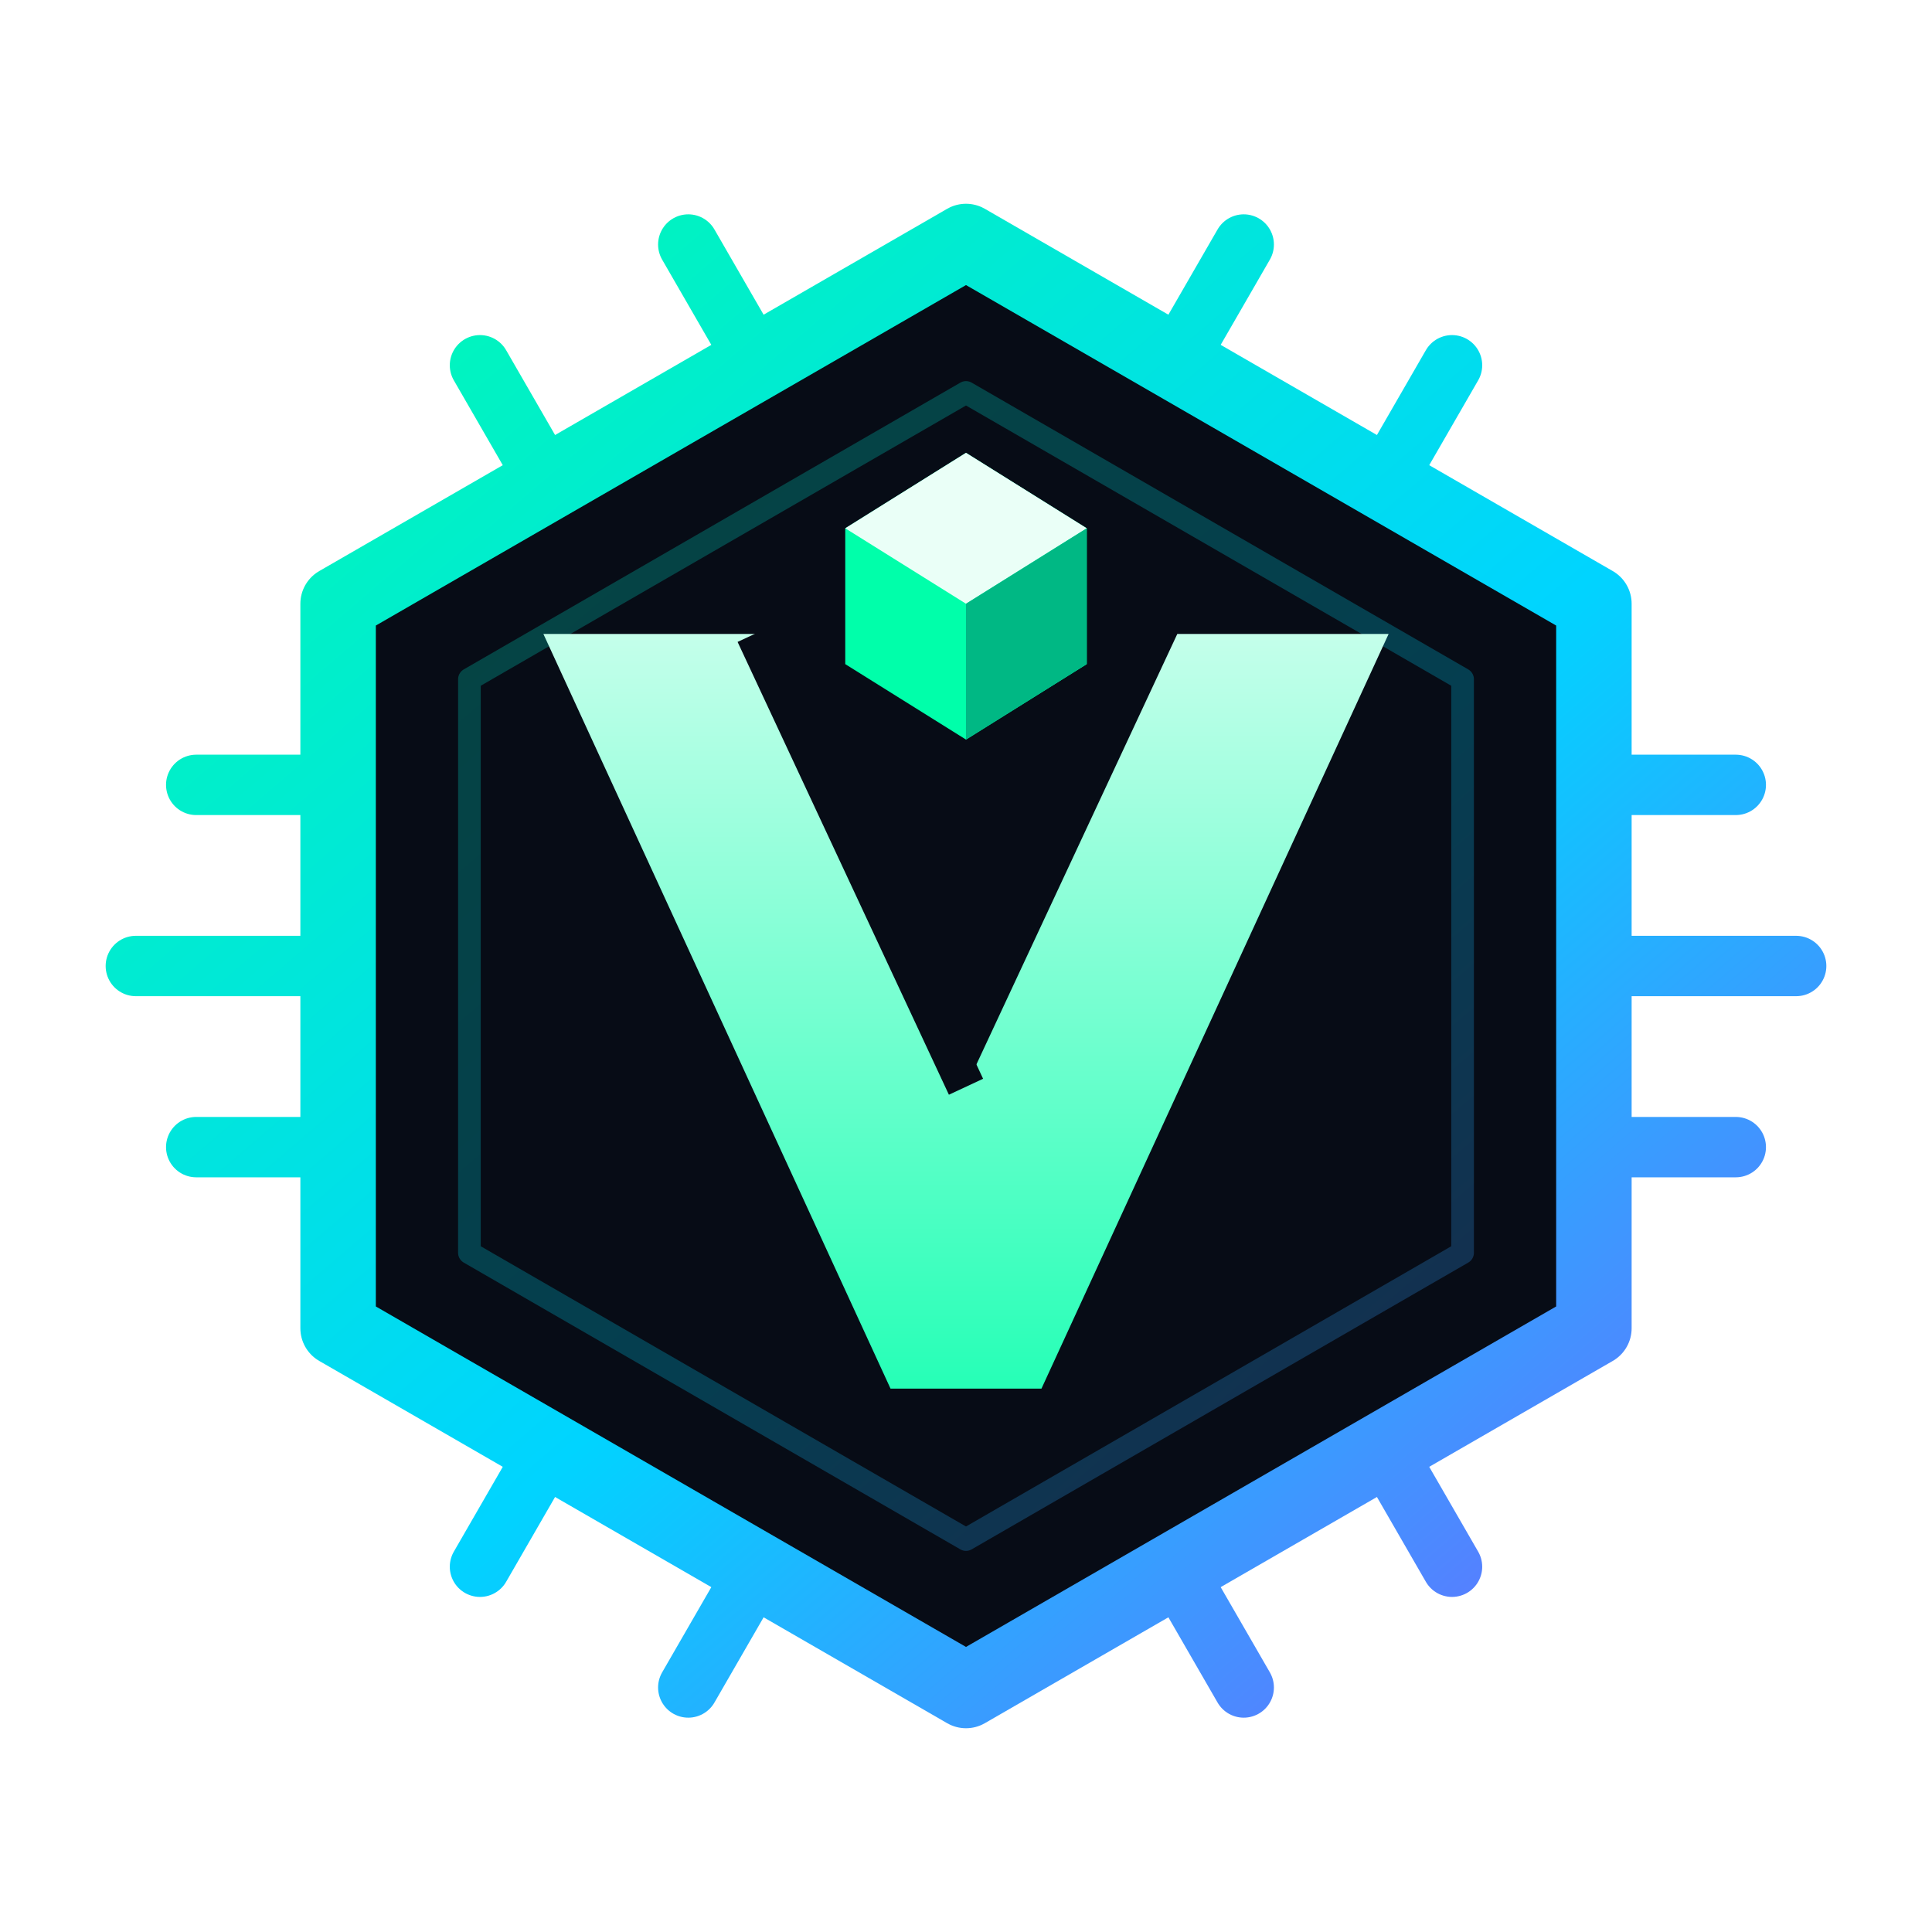
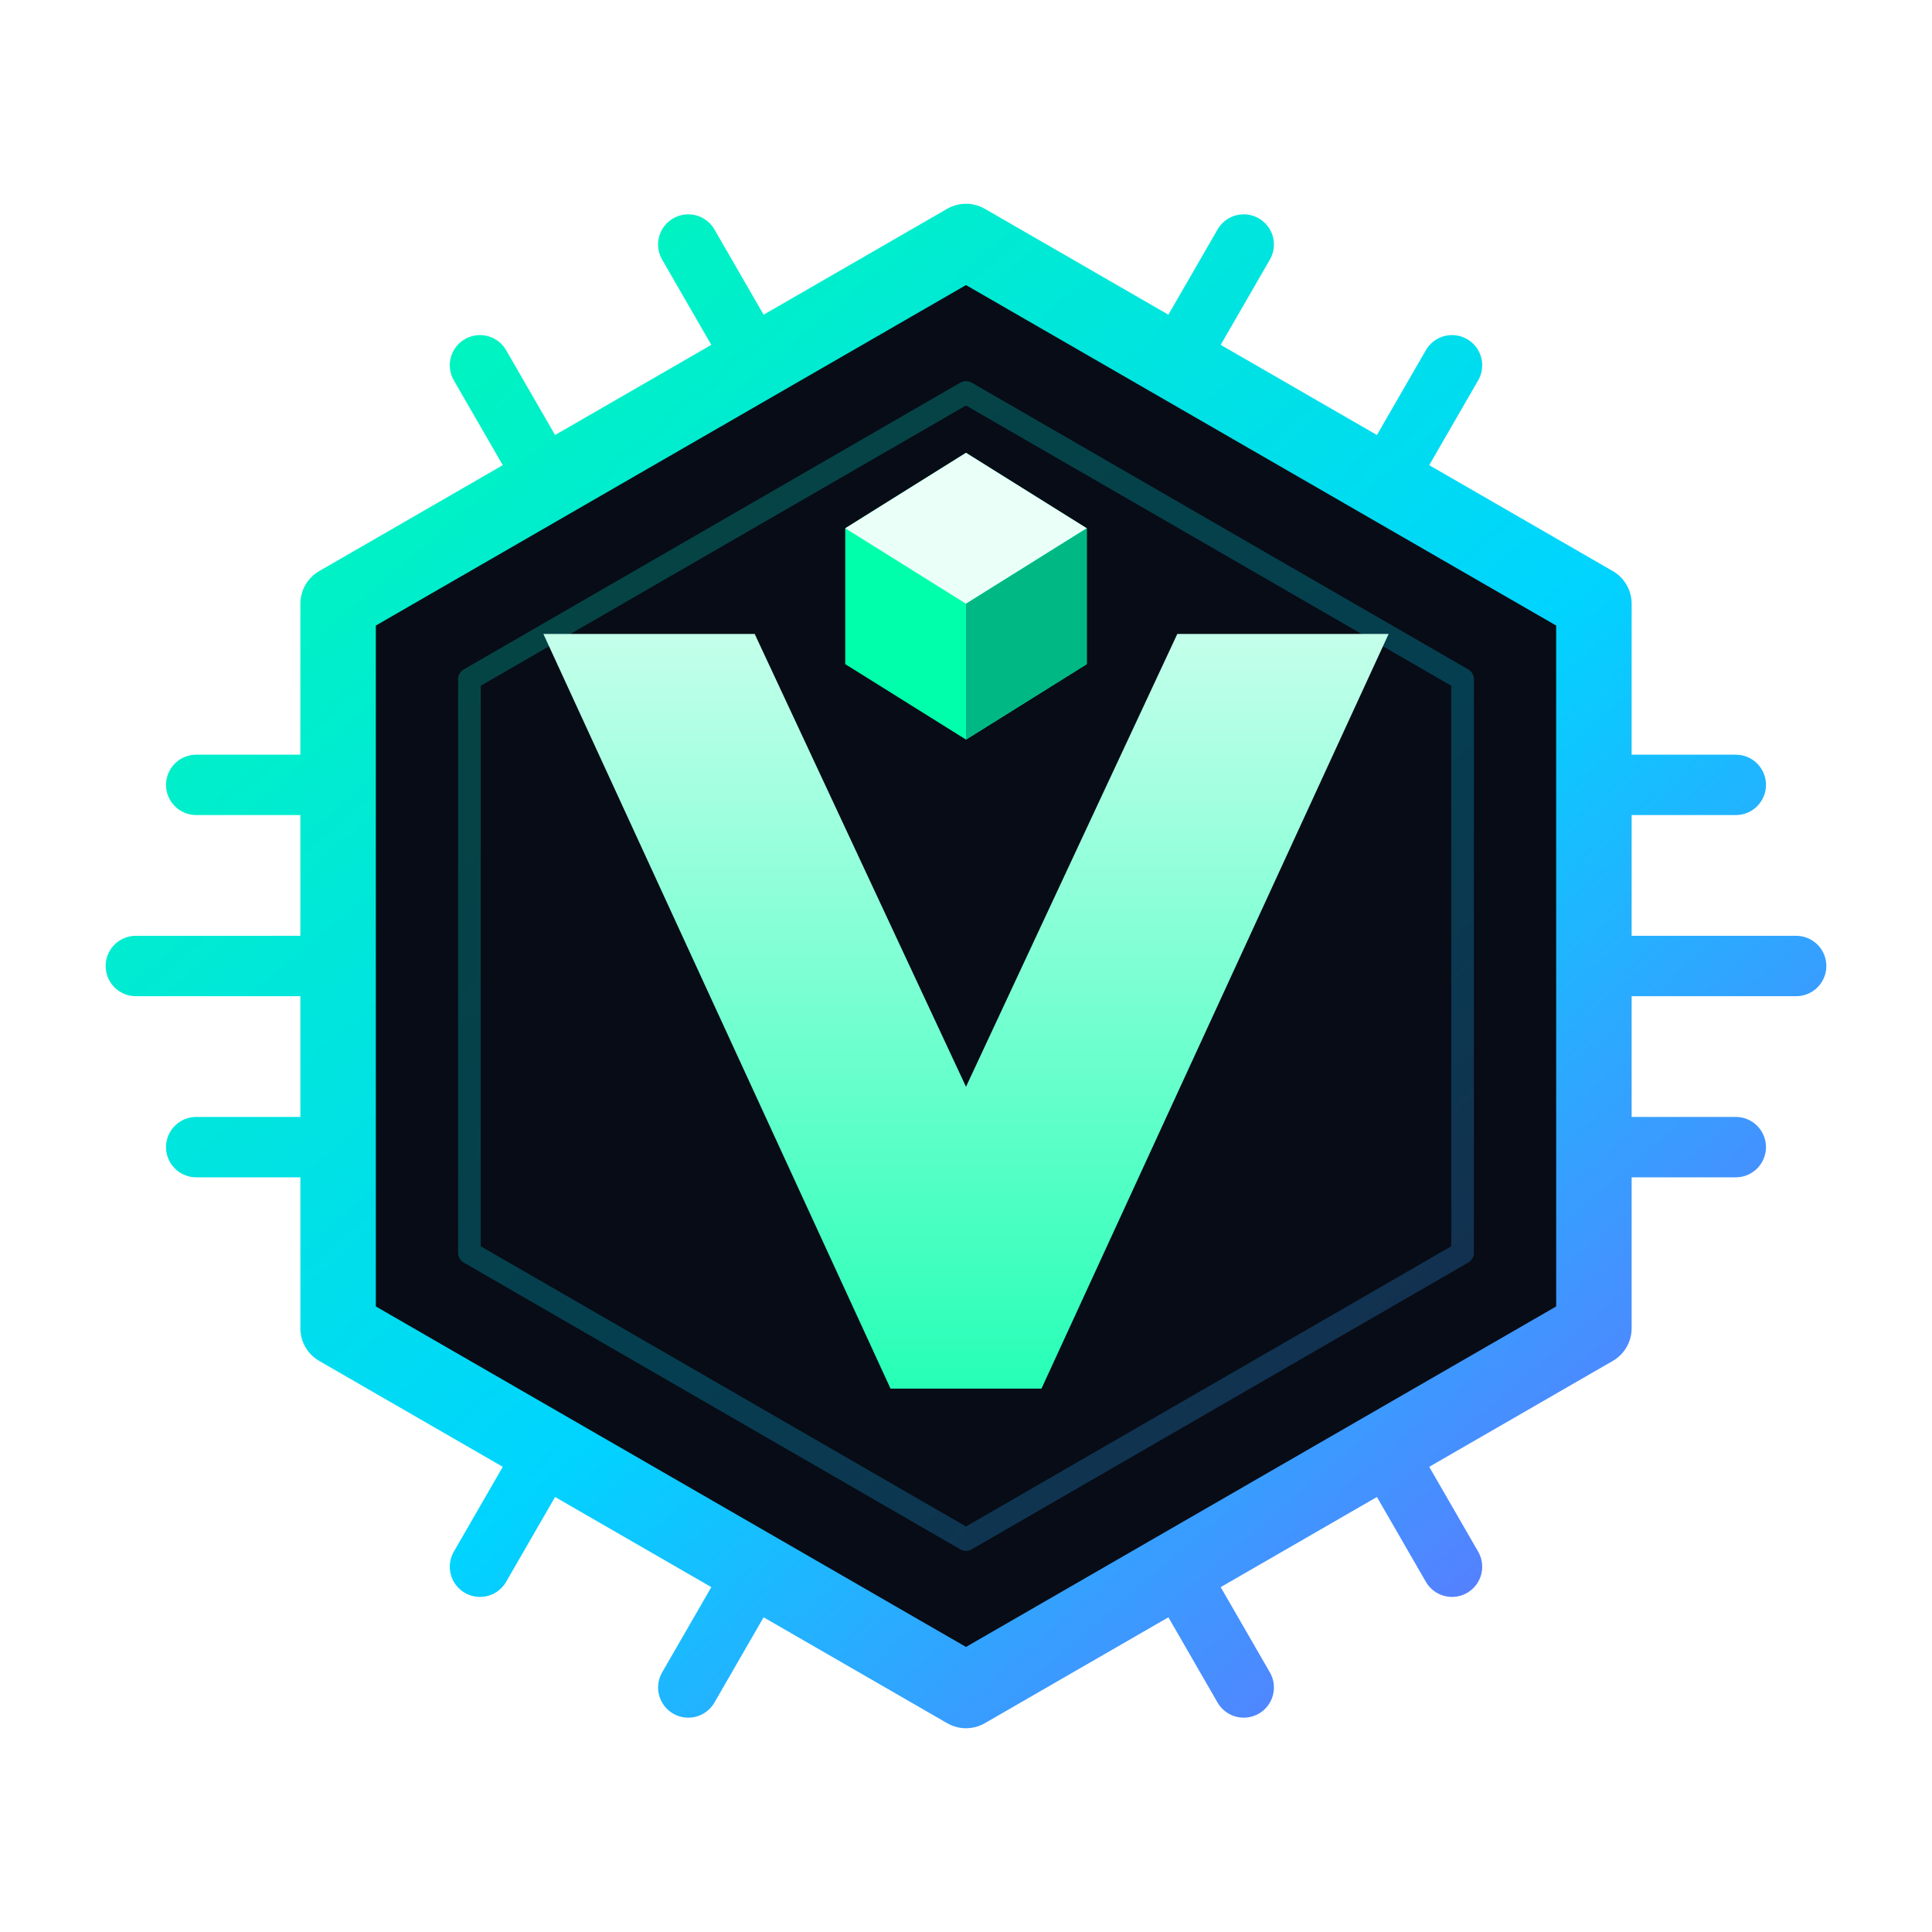
<svg xmlns="http://www.w3.org/2000/svg" viewBox="0 0 128 128" fill="none">
  <defs>
    <linearGradient id="vz-g" x1="16" y1="8" x2="112" y2="120" gradientUnits="userSpaceOnUse">
      <stop offset="0" stop-color="#00ffaa" />
      <stop offset="0.55" stop-color="#00d4ff" />
      <stop offset="1" stop-color="#7a5cff" />
    </linearGradient>
    <linearGradient id="vz-core" x1="64" y1="30" x2="64" y2="104" gradientUnits="userSpaceOnUse">
      <stop offset="0" stop-color="#eafff7" />
      <stop offset="1" stop-color="#00ffaa" />
    </linearGradient>
  </defs>
  <g stroke="url(#vz-g)" stroke-width="4" stroke-linecap="round">
    <path d="M50.1 24l-4.5-7.8M36.3 32l-4.5-7.8M77.9 24l4.5-7.8M91.7 32l4.5-7.8" />
    <path d="M50.1 104l-4.5 7.8M36.3 96l-4.5 7.8M77.9 104l4.5 7.8M91.7 96l4.5 7.8" />
    <path d="M22 52h-9M22 64h-13M22 76h-9M106 52h9M106 64h13M106 76h9" />
  </g>
  <path d="M64 16 105.6 40v48L64 112 22.4 88V40Z" fill="#070c16" stroke="url(#vz-g)" stroke-width="5" stroke-linejoin="round" />
  <path d="M64 26 96.9 45v38L64 102 31.1 83V45Z" stroke="url(#vz-g)" stroke-opacity="0.25" stroke-width="1.5" stroke-linejoin="round" />
  <path d="M36 42h14l14 30 14-30h14L69 92h-10Z" fill="url(#vz-core)" />
-   <path d="M50 42 64 72" stroke="#070c16" stroke-width="2.5" />
  <path d="M64 30 72 35v9l-8 5-8-5v-9Z" fill="#00ffaa" />
  <path d="M64 30 72 35l-8 5-8-5Z" fill="#eafff7" />
  <path d="M64 40v9l8-5v-9Z" fill="#00b884" />
</svg>
